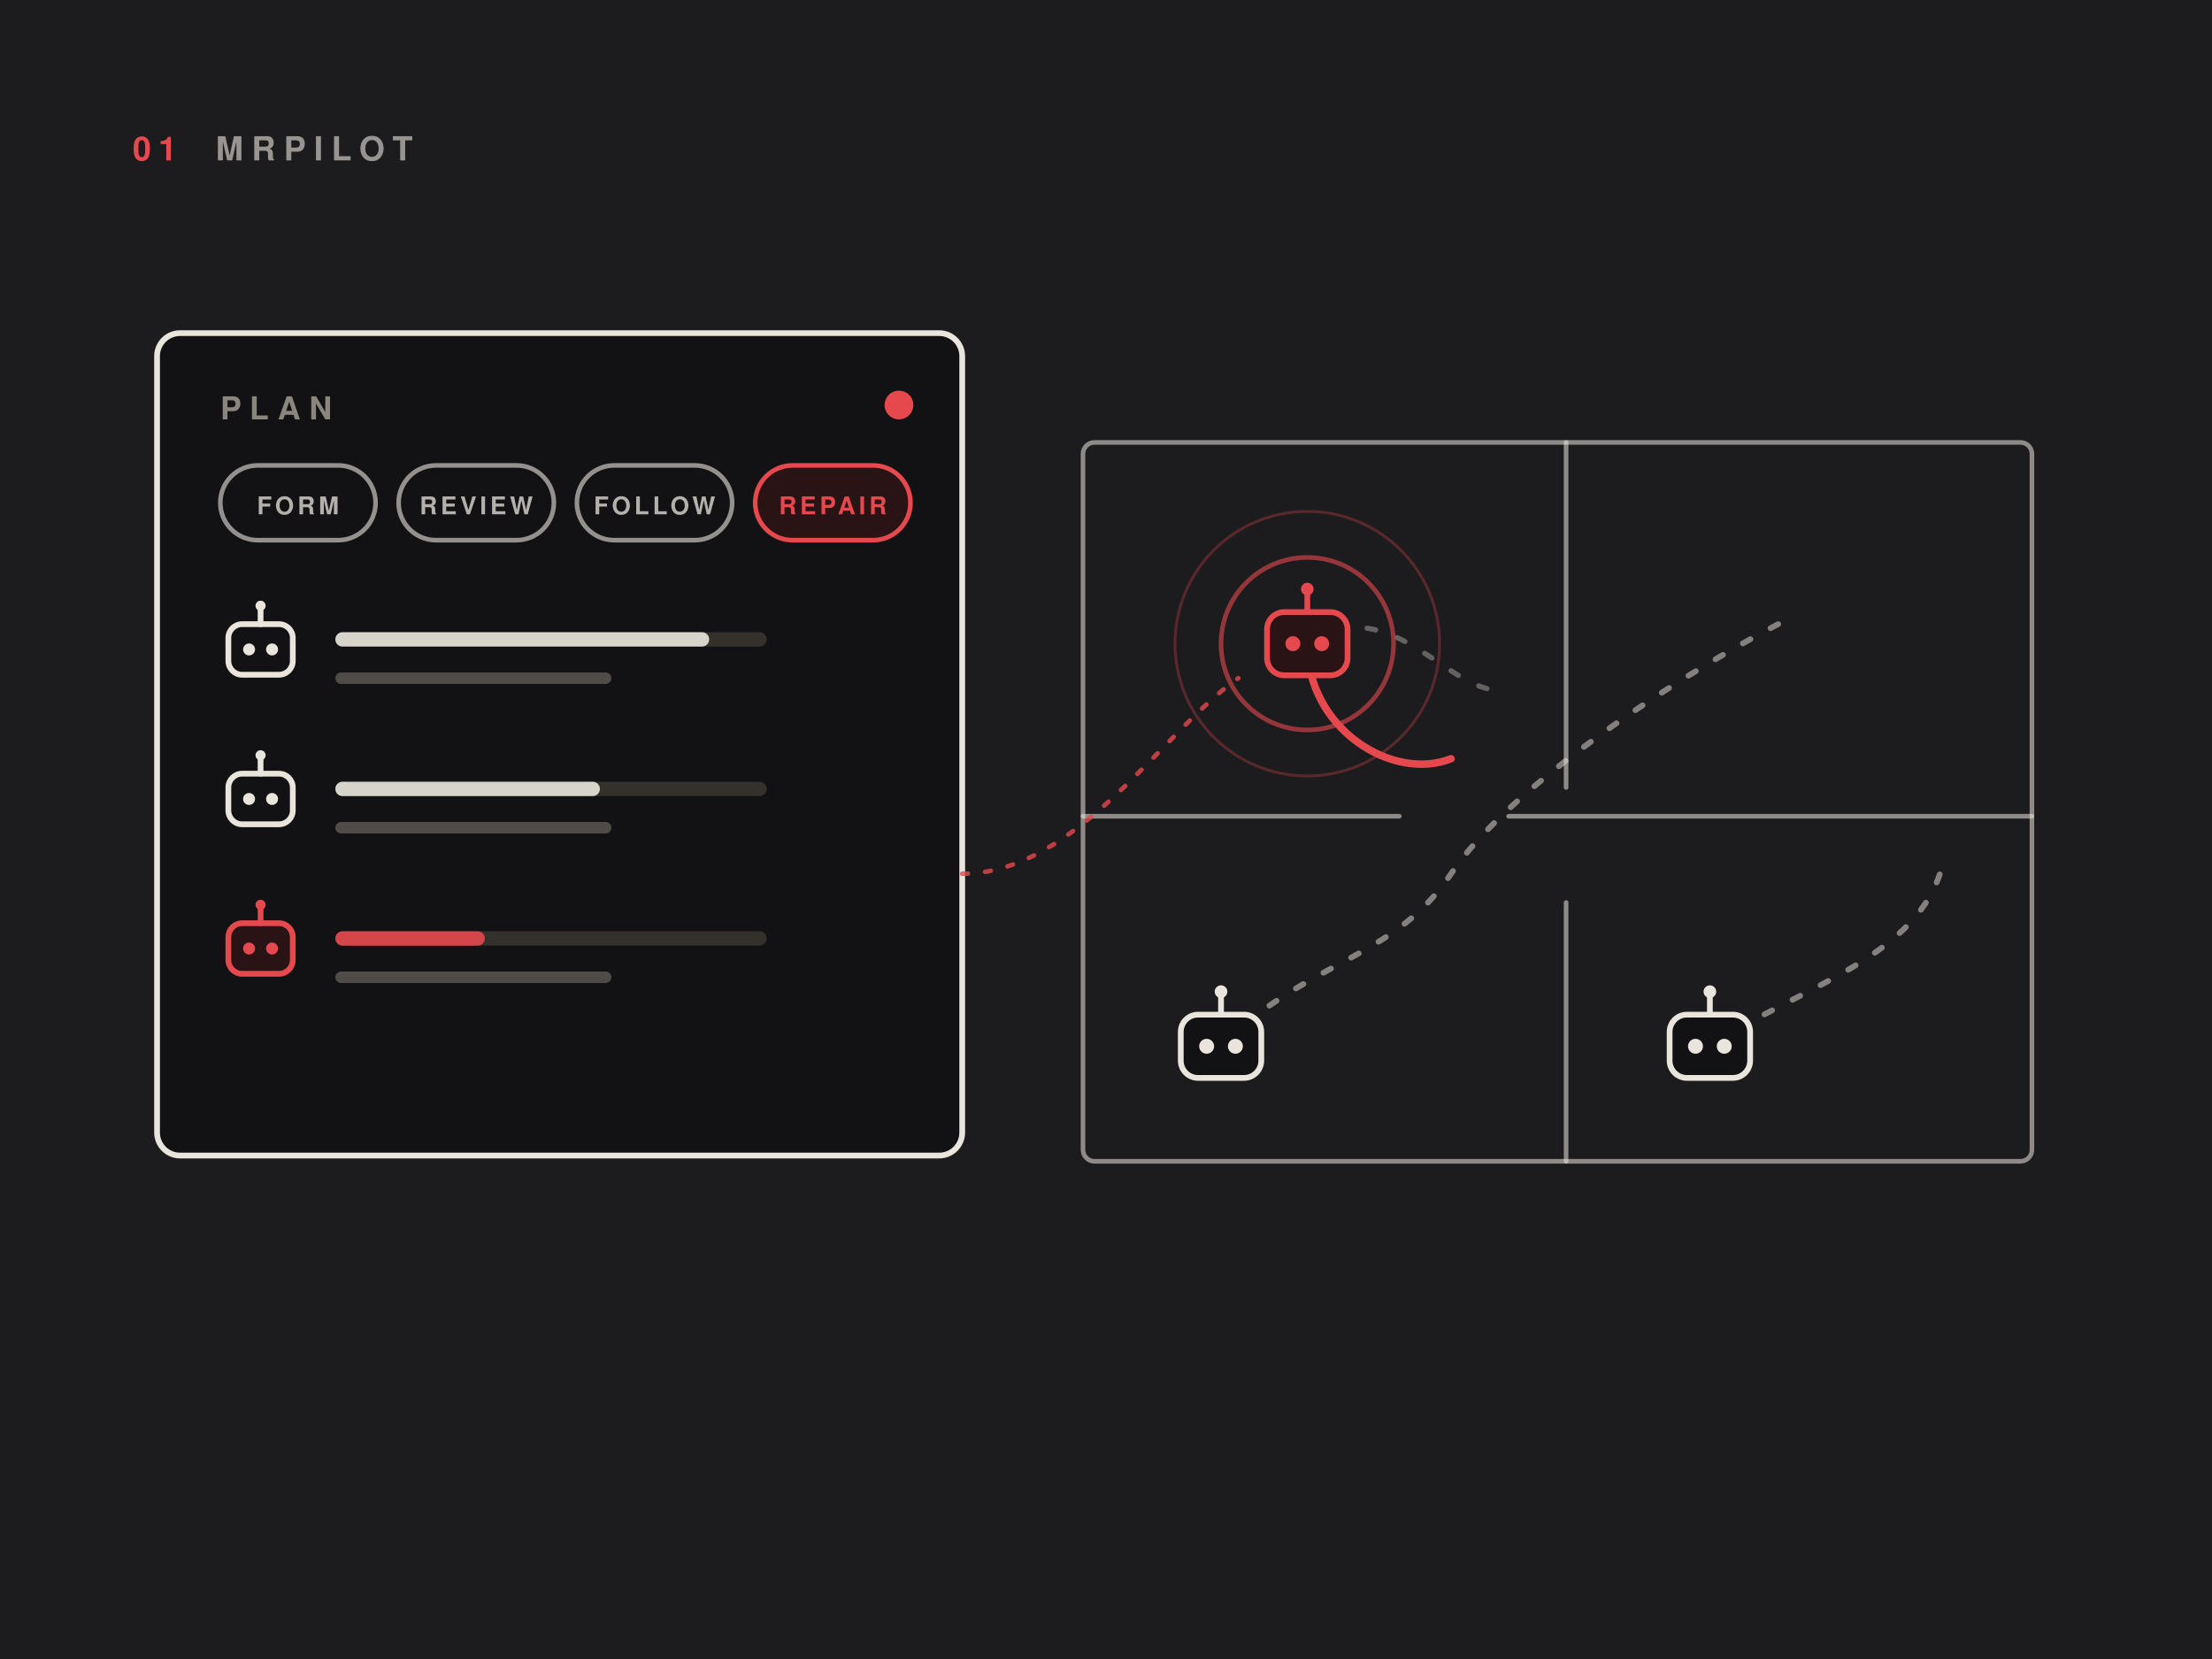
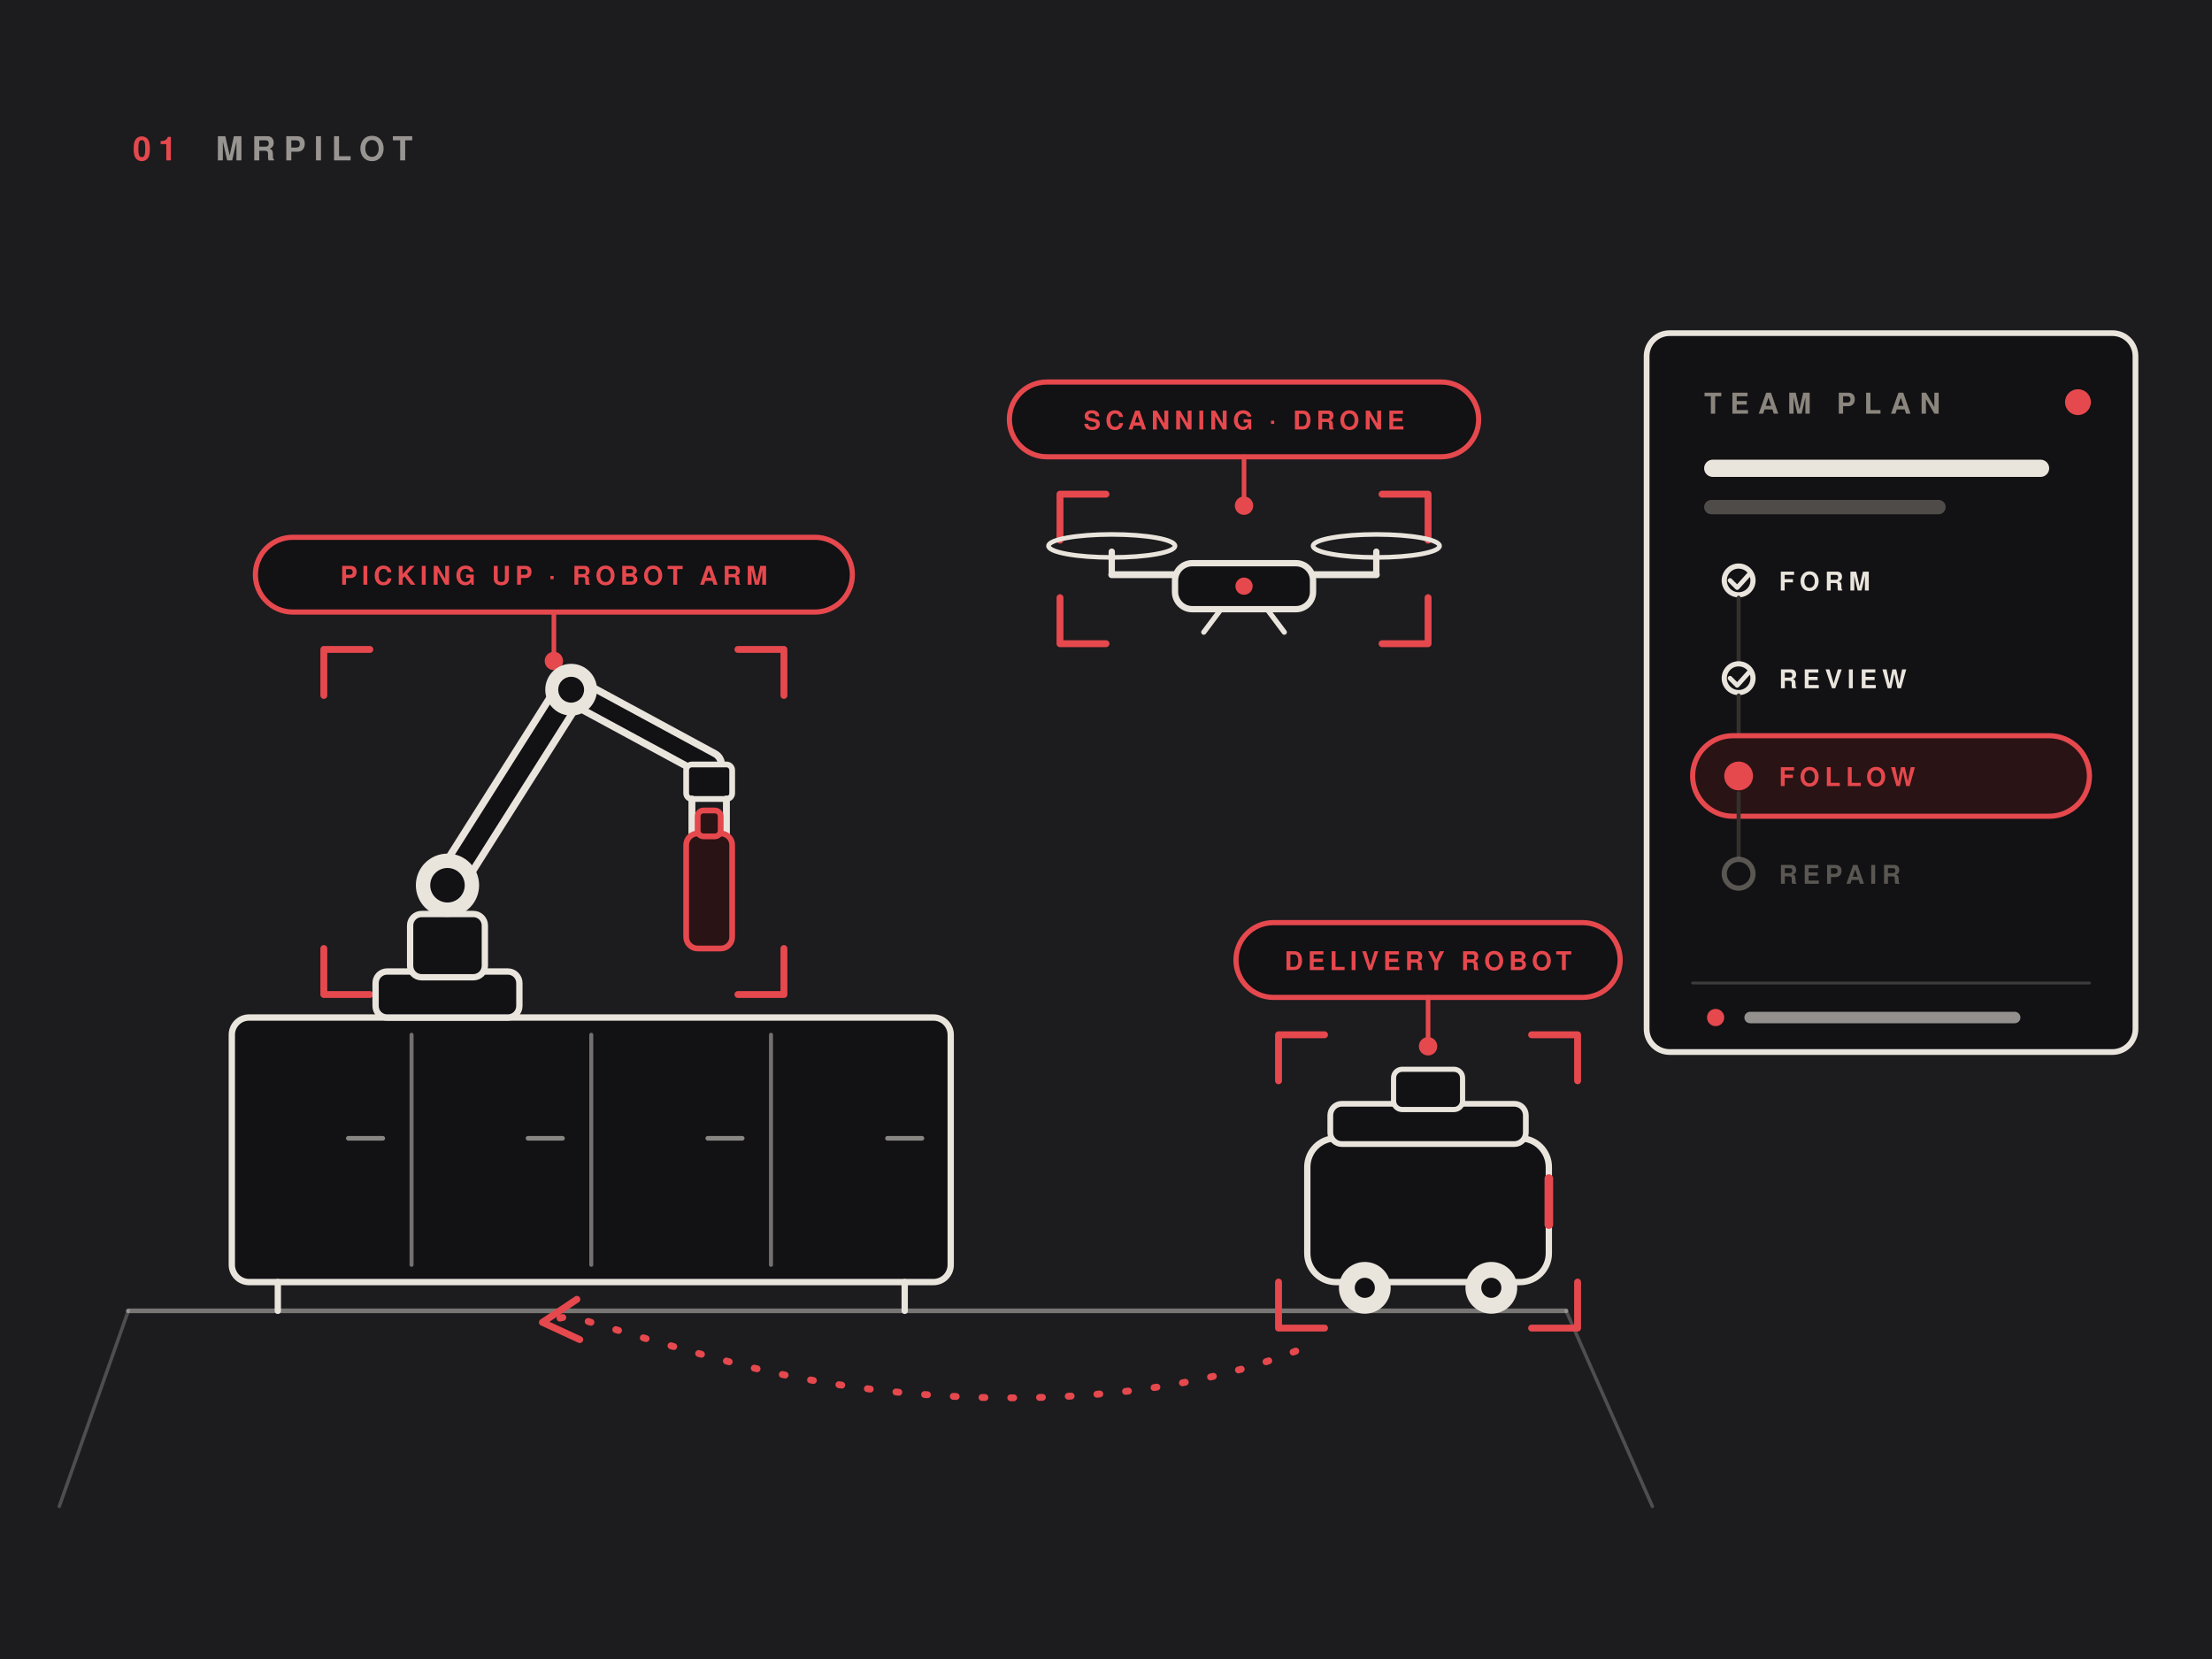
<svg xmlns="http://www.w3.org/2000/svg" viewBox="0 0 800 600" width="800" height="600" role="img">
  <rect width="800" height="600" fill="#1C1B1E" />
  <g transform="translate(400 316) scale(1.04) translate(-400 -300)">
-     <rect x="70.0" y="112.0" width="280.0" height="286.0" rx="8" stroke="#E9E5DD" stroke-width="2" fill="#121114" opacity="1" />
-     <text x="92" y="142" text-anchor="start" font-family="Figtree, 'Segoe UI', Helvetica, Arial, sans-serif" font-size="11" font-weight="700" letter-spacing="3" fill="#8A857D" opacity="1">PLAN</text>
-     <circle cx="328.0" cy="137.0" r="5" fill="#E5484D" opacity="1" />
-     <rect x="92.0" y="158.0" width="54.0" height="26.0" rx="13" stroke="#E9E5DD" stroke-width="1.6" fill="none" opacity="0.6" />
-     <text x="119" y="175" text-anchor="middle" font-family="Figtree, 'Segoe UI', Helvetica, Arial, sans-serif" font-size="8.5" font-weight="700" letter-spacing="1.2" fill="#E9E5DD" opacity="0.75">FORM</text>
-     <rect x="154.0" y="158.0" width="54.0" height="26.0" rx="13" stroke="#E9E5DD" stroke-width="1.6" fill="none" opacity="0.6" />
-     <text x="181" y="175" text-anchor="middle" font-family="Figtree, 'Segoe UI', Helvetica, Arial, sans-serif" font-size="8.5" font-weight="700" letter-spacing="1.2" fill="#E9E5DD" opacity="0.75">REVIEW</text>
-     <rect x="216.0" y="158.0" width="54.0" height="26.0" rx="13" stroke="#E9E5DD" stroke-width="1.6" fill="none" opacity="0.6" />
-     <text x="243" y="175" text-anchor="middle" font-family="Figtree, 'Segoe UI', Helvetica, Arial, sans-serif" font-size="8.5" font-weight="700" letter-spacing="1.2" fill="#E9E5DD" opacity="0.75">FOLLOW</text>
-     <rect x="278.0" y="158.0" width="54.0" height="26.0" rx="13" stroke="#E5484D" stroke-width="1.6" fill="#2A1314" opacity="1" />
-     <text x="305" y="175" text-anchor="middle" font-family="Figtree, 'Segoe UI', Helvetica, Arial, sans-serif" font-size="8.5" font-weight="700" letter-spacing="1.2" fill="#E5484D" opacity="1">REPAIR</text>
-     <rect x="94.8" y="213.2" width="22.4" height="17.6" rx="4.8" stroke="#E9E5DD" stroke-width="2" fill="#121114" opacity="1" />
-     <circle cx="102.0" cy="222.0" r="2.08" fill="#E9E5DD" opacity="1" />
-     <circle cx="110.0" cy="222.0" r="2.08" fill="#E9E5DD" opacity="1" />
-     <path d="M106 213.2v-6" stroke="#E9E5DD" stroke-width="2" fill="none" stroke-linecap="round" stroke-linejoin="round" opacity="1" />
-     <circle cx="106.0" cy="206.8" r="1.76" fill="#E9E5DD" opacity="1" />
-     <rect x="132.0" y="216.0" width="150.0" height="5" rx="2.5" fill="#34312D" opacity="1" />
-     <rect x="132.0" y="216.0" width="130.0" height="5" rx="2.5" fill="#E9E5DD" opacity="0.9" />
-     <rect x="132.0" y="230.0" width="96.0" height="4" rx="2.0" fill="#8A857D" opacity="0.5" />
-     <rect x="94.8" y="265.2" width="22.4" height="17.6" rx="4.8" stroke="#E9E5DD" stroke-width="2" fill="#121114" opacity="1" />
-     <circle cx="102.0" cy="274.0" r="2.08" fill="#E9E5DD" opacity="1" />
-     <circle cx="110.0" cy="274.0" r="2.08" fill="#E9E5DD" opacity="1" />
-     <path d="M106 265.2v-6" stroke="#E9E5DD" stroke-width="2" fill="none" stroke-linecap="round" stroke-linejoin="round" opacity="1" />
-     <circle cx="106.0" cy="258.8" r="1.76" fill="#E9E5DD" opacity="1" />
-     <rect x="132.0" y="268.0" width="150.0" height="5" rx="2.5" fill="#34312D" opacity="1" />
-     <rect x="132.0" y="268.0" width="92.0" height="5" rx="2.5" fill="#E9E5DD" opacity="0.9" />
-     <rect x="132.0" y="282.0" width="96.0" height="4" rx="2.0" fill="#8A857D" opacity="0.5" />
-     <rect x="94.8" y="317.2" width="22.4" height="17.6" rx="4.8" stroke="#E5484D" stroke-width="2" fill="#2A1314" opacity="1" />
-     <circle cx="102.0" cy="326.0" r="2.08" fill="#E5484D" opacity="1" />
-     <circle cx="110.0" cy="326.0" r="2.08" fill="#E5484D" opacity="1" />
-     <path d="M106 317.2v-6" stroke="#E5484D" stroke-width="2" fill="none" stroke-linecap="round" stroke-linejoin="round" opacity="1" />
-     <circle cx="106.0" cy="310.8" r="1.76" fill="#E5484D" opacity="1" />
-     <rect x="132.0" y="320.0" width="150.0" height="5" rx="2.5" fill="#34312D" opacity="1" />
-     <rect x="132.0" y="320.0" width="52.0" height="5" rx="2.5" fill="#E5484D" opacity="0.9" />
-     <rect x="132.0" y="334.0" width="96.0" height="4" rx="2.0" fill="#8A857D" opacity="0.5" />
-     <rect x="392.0" y="150.0" width="330.0" height="250.0" rx="4" stroke="#E9E5DD" stroke-width="1.6" fill="none" opacity="0.55" />
-     <path d="M560 150v120M560 310v90M392 280h110M540 280h182" stroke="#E9E5DD" stroke-width="1.6" fill="none" stroke-linecap="round" stroke-linejoin="round" opacity="0.55" />
-     <path d="M440 360C470 330 500 330 520 300S600 230 640 210" stroke="#E9E5DD" stroke-width="2" fill="none" stroke-linecap="round" stroke-linejoin="round" opacity="0.5" stroke-dasharray="3 8" />
-     <path d="M610 360C640 340 680 330 690 300" stroke="#E9E5DD" stroke-width="2" fill="none" stroke-linecap="round" stroke-linejoin="round" opacity="0.5" stroke-dasharray="3 8" />
-     <path d="M470 220C500 200 520 240 540 236" stroke="#E9E5DD" stroke-width="1.8" fill="none" stroke-linecap="round" stroke-linejoin="round" opacity="0.35" stroke-dasharray="3 8" />
-     <path d="M470 220C470 250 500 268 520 260" stroke="#E5484D" stroke-width="2.6" fill="none" stroke-linecap="round" stroke-linejoin="round" opacity="1" />
-     <rect x="426.0" y="349.0" width="28.0" height="22.0" rx="6" stroke="#E9E5DD" stroke-width="2" fill="#121114" opacity="1" />
-     <circle cx="435.0" cy="360.0" r="2.6" fill="#E9E5DD" opacity="1" />
-     <circle cx="445.0" cy="360.0" r="2.6" fill="#E9E5DD" opacity="1" />
-     <path d="M440 349v-6" stroke="#E9E5DD" stroke-width="2" fill="none" stroke-linecap="round" stroke-linejoin="round" opacity="1" />
-     <circle cx="440.0" cy="341.0" r="2.2" fill="#E9E5DD" opacity="1" />
-     <rect x="596.0" y="349.0" width="28.0" height="22.0" rx="6" stroke="#E9E5DD" stroke-width="2" fill="#121114" opacity="1" />
-     <circle cx="605.0" cy="360.0" r="2.6" fill="#E9E5DD" opacity="1" />
-     <circle cx="615.0" cy="360.0" r="2.6" fill="#E9E5DD" opacity="1" />
-     <path d="M610 349v-6" stroke="#E9E5DD" stroke-width="2" fill="none" stroke-linecap="round" stroke-linejoin="round" opacity="1" />
-     <circle cx="610.0" cy="341.0" r="2.2" fill="#E9E5DD" opacity="1" />
-     <rect x="456.0" y="209.0" width="28.0" height="22.0" rx="6" stroke="#E5484D" stroke-width="2" fill="#2A1314" opacity="1" />
-     <circle cx="465.0" cy="220.0" r="2.6" fill="#E5484D" opacity="1" />
-     <circle cx="475.0" cy="220.0" r="2.6" fill="#E5484D" opacity="1" />
-     <path d="M470 209v-6" stroke="#E5484D" stroke-width="2" fill="none" stroke-linecap="round" stroke-linejoin="round" opacity="1" />
-     <circle cx="470.0" cy="201.0" r="2.2" fill="#E5484D" opacity="1" />
-     <circle cx="470.0" cy="220.0" r="30" stroke="#E5484D" stroke-width="1.6" fill="none" opacity="0.6" />
-     <circle cx="470.0" cy="220.0" r="46" stroke="#E5484D" stroke-width="1" fill="none" opacity="0.3" />
-     <path d="M350 300C390 300 420 250 446 232" stroke="#E5484D" stroke-width="1.6" fill="none" stroke-linecap="round" stroke-linejoin="round" opacity="0.8" stroke-dasharray="2 6" />
+     <path d="M60 452H560" stroke="#E9E5DD" stroke-width="1.6" fill="none" stroke-linecap="round" stroke-linejoin="round" opacity="0.45" />
+     <path d="M60 452L36 520M560 452L590 520" stroke="#E9E5DD" stroke-width="1.2" fill="none" stroke-linecap="round" stroke-linejoin="round" opacity="0.25" />
+     <rect x="96.0" y="350.0" width="250.0" height="92.0" rx="6" stroke="#E9E5DD" stroke-width="2.2" fill="#121114" opacity="1" />
+     <path d="M158.5 356V436" stroke="#E9E5DD" stroke-width="1.4" fill="none" stroke-linecap="round" stroke-linejoin="round" opacity="0.45" />
+     <path d="M221.0 356V436" stroke="#E9E5DD" stroke-width="1.4" fill="none" stroke-linecap="round" stroke-linejoin="round" opacity="0.45" />
+     <path d="M283.5 356V436" stroke="#E9E5DD" stroke-width="1.4" fill="none" stroke-linecap="round" stroke-linejoin="round" opacity="0.45" />
+     <path d="M148.5 392h-12" stroke="#E9E5DD" stroke-width="1.6" fill="none" stroke-linecap="round" stroke-linejoin="round" opacity="0.55" />
+     <path d="M211.0 392h-12" stroke="#E9E5DD" stroke-width="1.6" fill="none" stroke-linecap="round" stroke-linejoin="round" opacity="0.55" />
+     <path d="M273.5 392h-12" stroke="#E9E5DD" stroke-width="1.6" fill="none" stroke-linecap="round" stroke-linejoin="round" opacity="0.55" />
+     <path d="M336.0 392h-12" stroke="#E9E5DD" stroke-width="1.6" fill="none" stroke-linecap="round" stroke-linejoin="round" opacity="0.55" />
+     <path d="M112 442v10M330 442v10" stroke="#E9E5DD" stroke-width="2.2" fill="none" stroke-linecap="round" stroke-linejoin="round" opacity="1" />
+     <path d="M128 238V222H144M272 222H288V238M288 326V342H272M144 342H128V326" stroke="#E5484D" stroke-width="2.4" fill="none" stroke-linecap="round" stroke-linejoin="round" opacity="1" />
+     <rect x="104.2" y="183.0" width="207.6" height="26.0" rx="13" stroke="#E5484D" stroke-width="1.8" fill="#121114" opacity="1" />
+     <text x="208" y="199.5" text-anchor="middle" font-family="Figtree, 'Segoe UI', Helvetica, Arial, sans-serif" font-size="9" font-weight="700" letter-spacing="1.6" fill="#E5484D" opacity="1">PICKING UP  ·  ROBOT ARM</text>
+     <path d="M208 209v14" stroke="#E5484D" stroke-width="1.6" fill="none" stroke-linecap="round" stroke-linejoin="round" opacity="1" />
+     <circle cx="208.0" cy="226.0" r="3.2" fill="#E5484D" opacity="1" />
+     <path d="M384 184V168H400M496 168H512V184M512 204V220H496M400 220H384V204" stroke="#E5484D" stroke-width="2.4" fill="none" stroke-linecap="round" stroke-linejoin="round" opacity="1" />
+     <rect x="366.4" y="129.0" width="163.2" height="26.0" rx="13" stroke="#E5484D" stroke-width="1.8" fill="#121114" opacity="1" />
+     <text x="448" y="145.5" text-anchor="middle" font-family="Figtree, 'Segoe UI', Helvetica, Arial, sans-serif" font-size="9" font-weight="700" letter-spacing="1.6" fill="#E5484D" opacity="1">SCANNING  ·  DRONE</text>
+     <path d="M448 155v14" stroke="#E5484D" stroke-width="1.6" fill="none" stroke-linecap="round" stroke-linejoin="round" opacity="1" />
+     <circle cx="448.0" cy="172.0" r="3.2" fill="#E5484D" opacity="1" />
+     <path d="M460 372V356H476M548 356H564V372M564 442V458H548M476 458H460V442" stroke="#E5484D" stroke-width="2.4" fill="none" stroke-linecap="round" stroke-linejoin="round" opacity="1" />
+     <rect x="445.2" y="317.0" width="133.6" height="26.0" rx="13" stroke="#E5484D" stroke-width="1.8" fill="#121114" opacity="1" />
+     <text x="512" y="333.5" text-anchor="middle" font-family="Figtree, 'Segoe UI', Helvetica, Arial, sans-serif" font-size="9" font-weight="700" letter-spacing="1.6" fill="#E5484D" opacity="1">DELIVERY ROBOT</text>
+     <path d="M512 343v14" stroke="#E5484D" stroke-width="1.6" fill="none" stroke-linecap="round" stroke-linejoin="round" opacity="1" />
+     <circle cx="512.0" cy="360.0" r="3.2" fill="#E5484D" opacity="1" />
+     <rect x="146.0" y="334.0" width="50.0" height="16.0" rx="4" stroke="#E9E5DD" stroke-width="2.2" fill="#121114" opacity="1" />
+     <rect x="158.0" y="314.0" width="26.0" height="22.0" rx="4" stroke="#E9E5DD" stroke-width="2.2" fill="#121114" opacity="1" />
+     <path d="M171 304L214 236" stroke="#E9E5DD" stroke-width="12" fill="none" stroke-linecap="round" stroke-linejoin="round" opacity="1" />
+     <path d="M171 304L214 236" stroke="#121114" stroke-width="7" fill="none" stroke-linecap="round" stroke-linejoin="round" opacity="1" />
+     <path d="M214 236L262 262" stroke="#E9E5DD" stroke-width="11" fill="none" stroke-linecap="round" stroke-linejoin="round" opacity="1" />
+     <path d="M214 236L262 262" stroke="#121114" stroke-width="6" fill="none" stroke-linecap="round" stroke-linejoin="round" opacity="1" />
+     <circle cx="171.0" cy="304.0" r="11" fill="#E9E5DD" opacity="1" />
+     <circle cx="171.0" cy="304.0" r="6" fill="#121114" opacity="1" />
+     <circle cx="214.0" cy="236.0" r="9" fill="#E9E5DD" opacity="1" />
+     <circle cx="214.0" cy="236.0" r="4.5" fill="#121114" opacity="1" />
+     <rect x="254.0" y="262.0" width="16.0" height="12.0" rx="2" stroke="#E9E5DD" stroke-width="2" fill="#121114" opacity="1" />
+     <path d="M256 274v12M268 274v12" stroke="#E9E5DD" stroke-width="2.4" fill="none" stroke-linecap="round" stroke-linejoin="round" opacity="1" />
+     <rect x="254.0" y="286.0" width="16.0" height="40.0" rx="4" stroke="#E5484D" stroke-width="2" fill="#2A1314" opacity="1" />
+     <rect x="258.0" y="278.0" width="8.0" height="9.0" rx="2" stroke="#E5484D" stroke-width="2" fill="#2A1314" opacity="1" />
+     <rect x="424.0" y="192.0" width="48.0" height="16.0" rx="6" stroke="#E9E5DD" stroke-width="2.2" fill="#121114" opacity="1" />
+     <path d="M424 196H402M472 196H494" stroke="#E9E5DD" stroke-width="2.4" fill="none" stroke-linecap="round" stroke-linejoin="round" opacity="1" />
+     <path d="M402 196v-8M494 196v-8" stroke="#E9E5DD" stroke-width="2.2" fill="none" stroke-linecap="round" stroke-linejoin="round" opacity="1" />
+     <ellipse cx="402" cy="186" rx="22" ry="4" stroke="#E9E5DD" stroke-width="1.6" fill="none" opacity="1" />
+     <ellipse cx="494" cy="186" rx="22" ry="4" stroke="#E9E5DD" stroke-width="1.6" fill="none" opacity="1" />
+     <circle cx="448.0" cy="200.0" r="3" fill="#E5484D" opacity="1" />
+     <path d="M440 208l-6 8M456 208l6 8" stroke="#E9E5DD" stroke-width="1.8" fill="none" stroke-linecap="round" stroke-linejoin="round" opacity="1" />
+     <rect x="470.0" y="392.0" width="84.0" height="50.0" rx="10" stroke="#E9E5DD" stroke-width="2.2" fill="#121114" opacity="1" />
+     <rect x="478.0" y="380.0" width="68.0" height="14.0" rx="4" stroke="#E9E5DD" stroke-width="2" fill="#121114" opacity="1" />
+     <rect x="500.0" y="368.0" width="24.0" height="14.0" rx="3" stroke="#E9E5DD" stroke-width="1.8" fill="#121114" opacity="1" />
+     <circle cx="490.0" cy="444.0" r="9" fill="#E9E5DD" opacity="1" />
+     <circle cx="534.0" cy="444.0" r="9" fill="#E9E5DD" opacity="1" />
+     <circle cx="490.0" cy="444.0" r="3.5" fill="#121114" opacity="1" />
+     <circle cx="534.0" cy="444.0" r="3.5" fill="#121114" opacity="1" />
+     <path d="M554 406v16" stroke="#E5484D" stroke-width="3" fill="none" stroke-linecap="round" stroke-linejoin="round" opacity="1" />
+     <path d="M466 466C410 488 330 486 270 470S216 452 206 456" stroke="#E5484D" stroke-width="2.4" fill="none" stroke-linecap="round" stroke-linejoin="round" opacity="1" stroke-dasharray="1 9" />
+     <path d="M216 448l-12 8 13 6" stroke="#E5484D" stroke-width="2.4" fill="none" stroke-linecap="round" stroke-linejoin="round" opacity="1" />
+     <rect x="588.0" y="112.0" width="170.0" height="250.0" rx="8" stroke="#E9E5DD" stroke-width="2" fill="#121114" opacity="1" />
+     <text x="608" y="140" text-anchor="start" font-family="Figtree, 'Segoe UI', Helvetica, Arial, sans-serif" font-size="10" font-weight="700" letter-spacing="3" fill="#8A857D" opacity="1">TEAM PLAN</text>
+     <circle cx="738.0" cy="136.0" r="4.5" fill="#E5484D" opacity="1" />
+     <rect x="608.0" y="156.0" width="120.0" height="6" rx="3.0" fill="#E9E5DD" opacity="1" />
+     <rect x="608.0" y="170.0" width="84.0" height="5" rx="2.5" fill="#8A857D" opacity="0.5" />
+     <circle cx="620.0" cy="198.0" r="5" stroke="#E9E5DD" stroke-width="1.8" fill="none" opacity="1" />
+     <path d="M617 198l2.5 2.5 4.5-5" stroke="#E9E5DD" stroke-width="1.6" fill="none" stroke-linecap="round" stroke-linejoin="round" opacity="1" />
+     <text x="634" y="201.5" text-anchor="start" font-family="Figtree, 'Segoe UI', Helvetica, Arial, sans-serif" font-size="9" font-weight="700" letter-spacing="1.8" fill="#E9E5DD" opacity="1">FORM</text>
+     <path d="M620 204v22" stroke="#34312D" stroke-width="1.4" fill="none" stroke-linecap="round" stroke-linejoin="round" opacity="1" />
+     <circle cx="620.0" cy="232.0" r="5" stroke="#E9E5DD" stroke-width="1.8" fill="none" opacity="1" />
+     <path d="M617 232l2.5 2.5 4.5-5" stroke="#E9E5DD" stroke-width="1.6" fill="none" stroke-linecap="round" stroke-linejoin="round" opacity="1" />
+     <text x="634" y="235.5" text-anchor="start" font-family="Figtree, 'Segoe UI', Helvetica, Arial, sans-serif" font-size="9" font-weight="700" letter-spacing="1.8" fill="#E9E5DD" opacity="1">REVIEW</text>
+     <path d="M620 238v22" stroke="#34312D" stroke-width="1.4" fill="none" stroke-linecap="round" stroke-linejoin="round" opacity="1" />
+     <rect x="604.0" y="252.0" width="138.0" height="28.0" rx="14" stroke="#E5484D" stroke-width="1.8" fill="#2A1314" opacity="1" />
+     <circle cx="620.0" cy="266.0" r="5" fill="#E5484D" opacity="1" />
+     <text x="634" y="269.5" text-anchor="start" font-family="Figtree, 'Segoe UI', Helvetica, Arial, sans-serif" font-size="9" font-weight="700" letter-spacing="1.8" fill="#E5484D" opacity="1">FOLLOW</text>
+     <path d="M620 272v22" stroke="#34312D" stroke-width="1.4" fill="none" stroke-linecap="round" stroke-linejoin="round" opacity="1" />
+     <circle cx="620.0" cy="300.0" r="5" stroke="#8A857D" stroke-width="1.8" fill="none" opacity="0.6" />
+     <text x="634" y="303.5" text-anchor="start" font-family="Figtree, 'Segoe UI', Helvetica, Arial, sans-serif" font-size="9" font-weight="700" letter-spacing="1.8" fill="#8A857D" opacity="0.6">REPAIR</text>
+     <path d="M604 338H742" stroke="#E9E5DD" stroke-width="1" fill="none" stroke-linecap="round" stroke-linejoin="round" opacity="0.2" />
+     <circle cx="612.0" cy="350.0" r="3" fill="#E5484D" opacity="1" />
+     <rect x="622.0" y="348.0" width="96.0" height="4" rx="2.0" fill="#E9E5DD" opacity="0.6" />
  </g>
  <text x="48" y="58" text-anchor="start" font-family="Figtree, 'Segoe UI', Helvetica, Arial, sans-serif" font-size="12" font-weight="700" letter-spacing="2.6" fill="#E5484D" opacity="1">01</text>
  <text x="78" y="58" text-anchor="start" font-family="Figtree, 'Segoe UI', Helvetica, Arial, sans-serif" font-size="12" font-weight="600" letter-spacing="3" fill="#E9E5DD" opacity="0.6">MRPILOT</text>
</svg>
